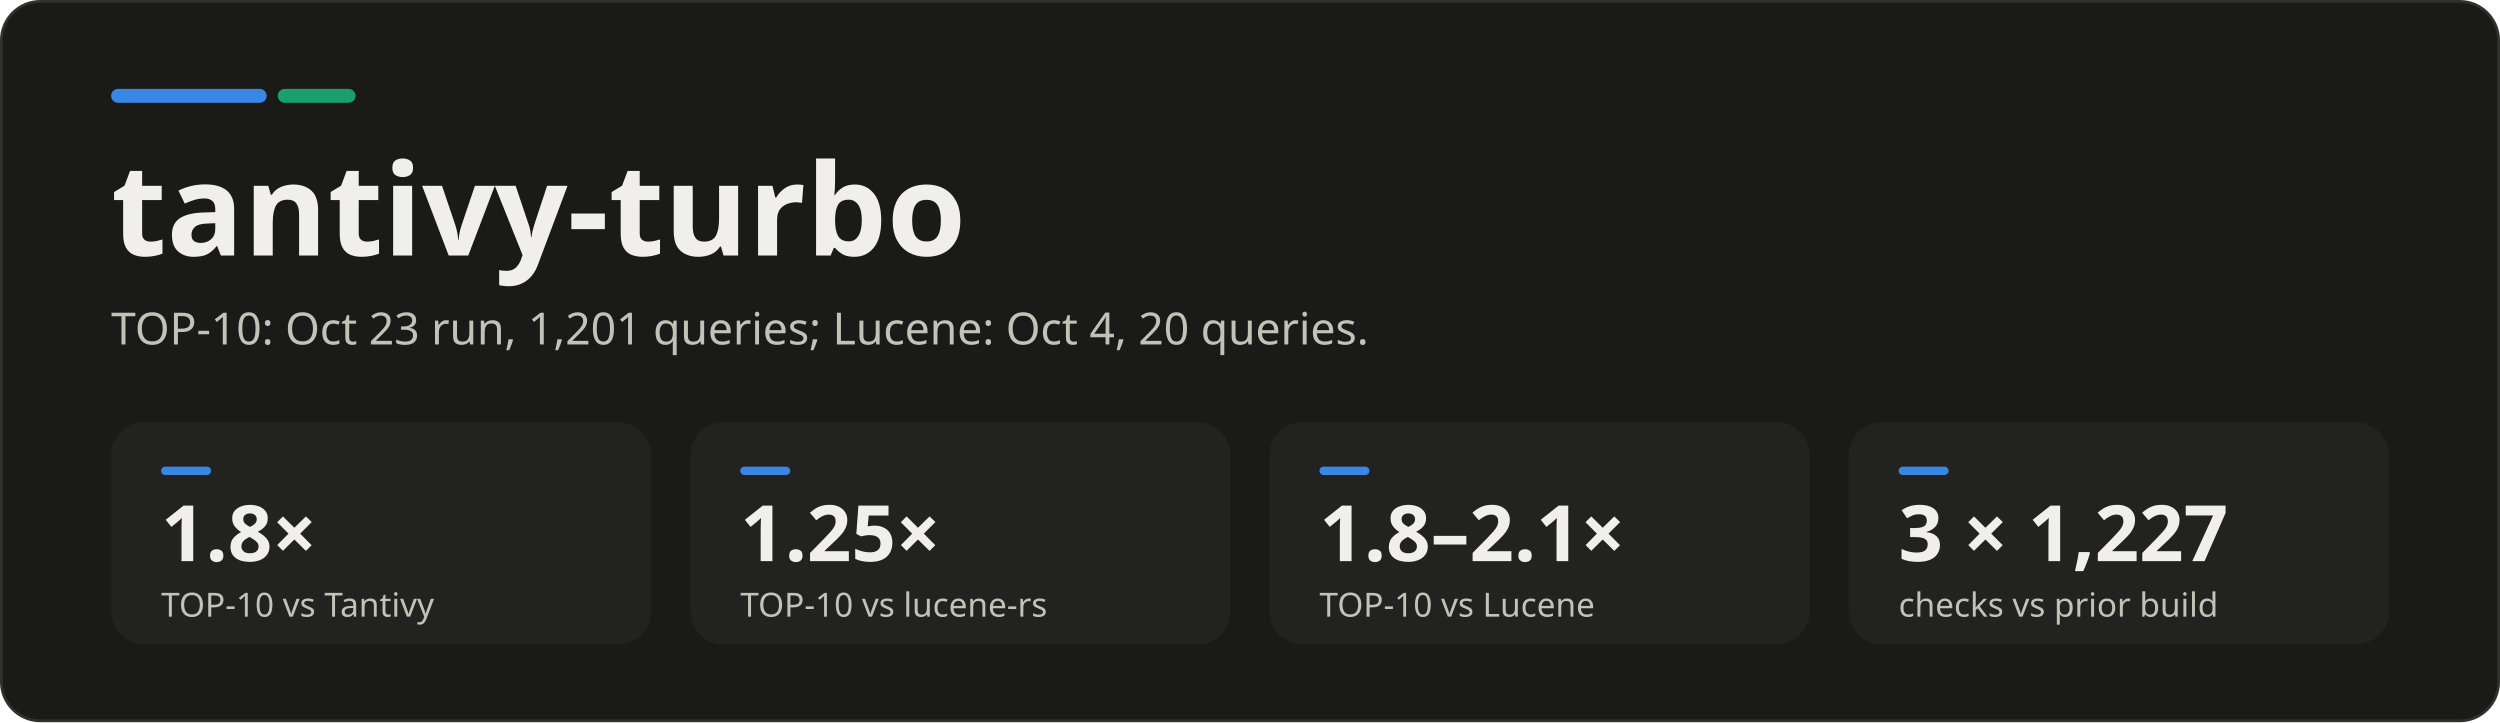
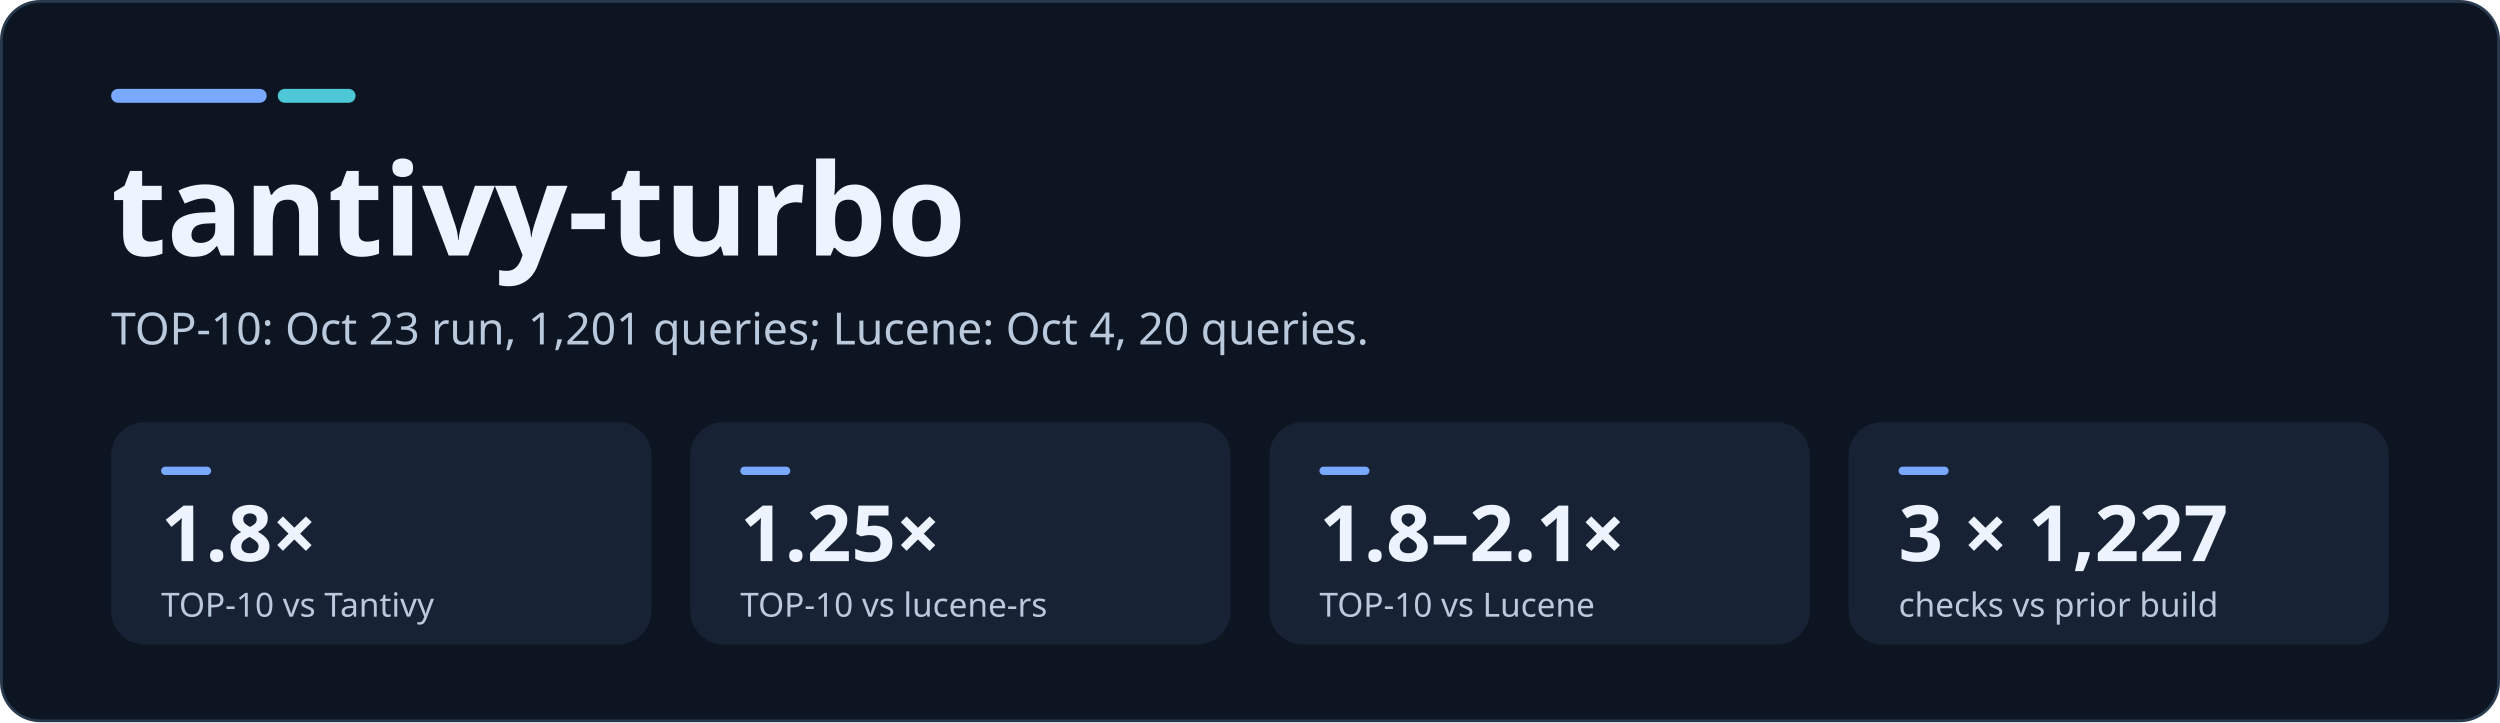
<svg xmlns="http://www.w3.org/2000/svg" width="900" height="260" viewBox="0 0 900 260" role="img" aria-labelledby="chart-title chart-description">
-   <rect x="0.5" y="0.5" width="899" height="259" rx="14" fill="#1a1a19" stroke="#30302d" />
-   <rect x="40" y="32" width="56" height="5" rx="2.5" fill="#3987e5" />
-   <rect x="100" y="32" width="28" height="5" rx="2.5" fill="#199e70" />
-   <text x="40.0" y="92.0" font-size="46" font-weight="750" fill="#f0efec" text-anchor="start" font-family="-apple-system, BlinkMacSystemFont, 'Segoe UI', 'Noto Sans', Helvetica, Arial, sans-serif">tantivy-turbo</text>
-   <text x="40.0" y="124.0" font-size="16" font-weight="400" fill="#c3c2b7" text-anchor="start" font-family="-apple-system, BlinkMacSystemFont, 'Segoe UI', 'Noto Sans', Helvetica, Arial, sans-serif">TOP-10: Oct 23 run, 1,201 queries; Lucene: Oct 4, 20 queries.</text>
-   <rect x="40.0" y="152" width="194.5" height="80" rx="12" fill="#222220" />
-   <rect x="58.0" y="168" width="18" height="3" rx="1.5" fill="#3987e5" />
-   <text x="58.0" y="202.0" font-size="28" font-weight="700" fill="#f0efec" text-anchor="start" font-family="-apple-system, BlinkMacSystemFont, 'Segoe UI', 'Noto Sans', Helvetica, Arial, sans-serif">1.8×</text>
-   <text x="58.0" y="222.0" font-size="12" font-weight="400" fill="#c3c2b7" text-anchor="start" font-family="-apple-system, BlinkMacSystemFont, 'Segoe UI', 'Noto Sans', Helvetica, Arial, sans-serif">TOP-10 vs Tantivy</text>
-   <rect x="248.5" y="152" width="194.5" height="80" rx="12" fill="#222220" />
-   <rect x="266.5" y="168" width="18" height="3" rx="1.5" fill="#3987e5" />
-   <text x="266.5" y="202.0" font-size="28" font-weight="700" fill="#f0efec" text-anchor="start" font-family="-apple-system, BlinkMacSystemFont, 'Segoe UI', 'Noto Sans', Helvetica, Arial, sans-serif">1.25×</text>
-   <text x="266.5" y="222.0" font-size="12" font-weight="400" fill="#c3c2b7" text-anchor="start" font-family="-apple-system, BlinkMacSystemFont, 'Segoe UI', 'Noto Sans', Helvetica, Arial, sans-serif">TOP-10 vs lucene-rs</text>
-   <rect x="457.0" y="152" width="194.5" height="80" rx="12" fill="#222220" />
-   <rect x="475.0" y="168" width="18" height="3" rx="1.5" fill="#3987e5" />
-   <text x="475.0" y="202.0" font-size="28" font-weight="700" fill="#f0efec" text-anchor="start" font-family="-apple-system, BlinkMacSystemFont, 'Segoe UI', 'Noto Sans', Helvetica, Arial, sans-serif">1.8–2.1×</text>
-   <text x="475.0" y="222.0" font-size="12" font-weight="400" fill="#c3c2b7" text-anchor="start" font-family="-apple-system, BlinkMacSystemFont, 'Segoe UI', 'Noto Sans', Helvetica, Arial, sans-serif">TOP-10 vs Lucene</text>
-   <rect x="665.5" y="152" width="194.5" height="80" rx="12" fill="#222220" />
-   <rect x="683.5" y="168" width="18" height="3" rx="1.5" fill="#3987e5" />
-   <text x="683.5" y="202.0" font-size="28" font-weight="700" fill="#f0efec" text-anchor="start" font-family="-apple-system, BlinkMacSystemFont, 'Segoe UI', 'Noto Sans', Helvetica, Arial, sans-serif">3 × 1,227</text>
-   <text x="683.5" y="222.0" font-size="12" font-weight="400" fill="#c3c2b7" text-anchor="start" font-family="-apple-system, BlinkMacSystemFont, 'Segoe UI', 'Noto Sans', Helvetica, Arial, sans-serif">checks vs prior build</text>
+   <rect x="0.5" y="0.5" width="899" height="259" rx="14" fill="#0d1522" stroke="#293a4f" />
+   <rect x="40" y="32" width="56" height="5" rx="2.5" fill="#79a8ff" />
+   <rect x="100" y="32" width="28" height="5" rx="2.5" fill="#4ec8d7" />
+   <text x="40.0" y="92.0" font-size="46" font-weight="750" fill="#edf3ff" text-anchor="start" font-family="-apple-system, BlinkMacSystemFont, 'Segoe UI', 'Noto Sans', Helvetica, Arial, sans-serif">tantivy-turbo</text>
+   <text x="40.0" y="124.0" font-size="16" font-weight="400" fill="#bbc9dc" text-anchor="start" font-family="-apple-system, BlinkMacSystemFont, 'Segoe UI', 'Noto Sans', Helvetica, Arial, sans-serif">TOP-10: Oct 23 run, 1,201 queries; Lucene: Oct 4, 20 queries.</text>
+   <rect x="40.0" y="152" width="194.5" height="80" rx="12" fill="#172334" />
+   <rect x="58.0" y="168" width="18" height="3" rx="1.5" fill="#79a8ff" />
+   <text x="58.0" y="202.0" font-size="28" font-weight="700" fill="#edf3ff" text-anchor="start" font-family="-apple-system, BlinkMacSystemFont, 'Segoe UI', 'Noto Sans', Helvetica, Arial, sans-serif">1.8×</text>
+   <text x="58.0" y="222.0" font-size="12" font-weight="400" fill="#bbc9dc" text-anchor="start" font-family="-apple-system, BlinkMacSystemFont, 'Segoe UI', 'Noto Sans', Helvetica, Arial, sans-serif">TOP-10 vs Tantivy</text>
+   <rect x="248.5" y="152" width="194.5" height="80" rx="12" fill="#172334" />
+   <rect x="266.5" y="168" width="18" height="3" rx="1.5" fill="#79a8ff" />
+   <text x="266.5" y="202.0" font-size="28" font-weight="700" fill="#edf3ff" text-anchor="start" font-family="-apple-system, BlinkMacSystemFont, 'Segoe UI', 'Noto Sans', Helvetica, Arial, sans-serif">1.25×</text>
+   <text x="266.5" y="222.0" font-size="12" font-weight="400" fill="#bbc9dc" text-anchor="start" font-family="-apple-system, BlinkMacSystemFont, 'Segoe UI', 'Noto Sans', Helvetica, Arial, sans-serif">TOP-10 vs lucene-rs</text>
+   <rect x="457.0" y="152" width="194.5" height="80" rx="12" fill="#172334" />
+   <rect x="475.0" y="168" width="18" height="3" rx="1.5" fill="#79a8ff" />
+   <text x="475.0" y="202.0" font-size="28" font-weight="700" fill="#edf3ff" text-anchor="start" font-family="-apple-system, BlinkMacSystemFont, 'Segoe UI', 'Noto Sans', Helvetica, Arial, sans-serif">1.8–2.1×</text>
+   <text x="475.0" y="222.0" font-size="12" font-weight="400" fill="#bbc9dc" text-anchor="start" font-family="-apple-system, BlinkMacSystemFont, 'Segoe UI', 'Noto Sans', Helvetica, Arial, sans-serif">TOP-10 vs Lucene</text>
+   <rect x="665.5" y="152" width="194.5" height="80" rx="12" fill="#172334" />
+   <rect x="683.5" y="168" width="18" height="3" rx="1.5" fill="#79a8ff" />
+   <text x="683.5" y="202.0" font-size="28" font-weight="700" fill="#edf3ff" text-anchor="start" font-family="-apple-system, BlinkMacSystemFont, 'Segoe UI', 'Noto Sans', Helvetica, Arial, sans-serif">3 × 1,227</text>
+   <text x="683.5" y="222.0" font-size="12" font-weight="400" fill="#bbc9dc" text-anchor="start" font-family="-apple-system, BlinkMacSystemFont, 'Segoe UI', 'Noto Sans', Helvetica, Arial, sans-serif">checks vs prior build</text>
</svg>
